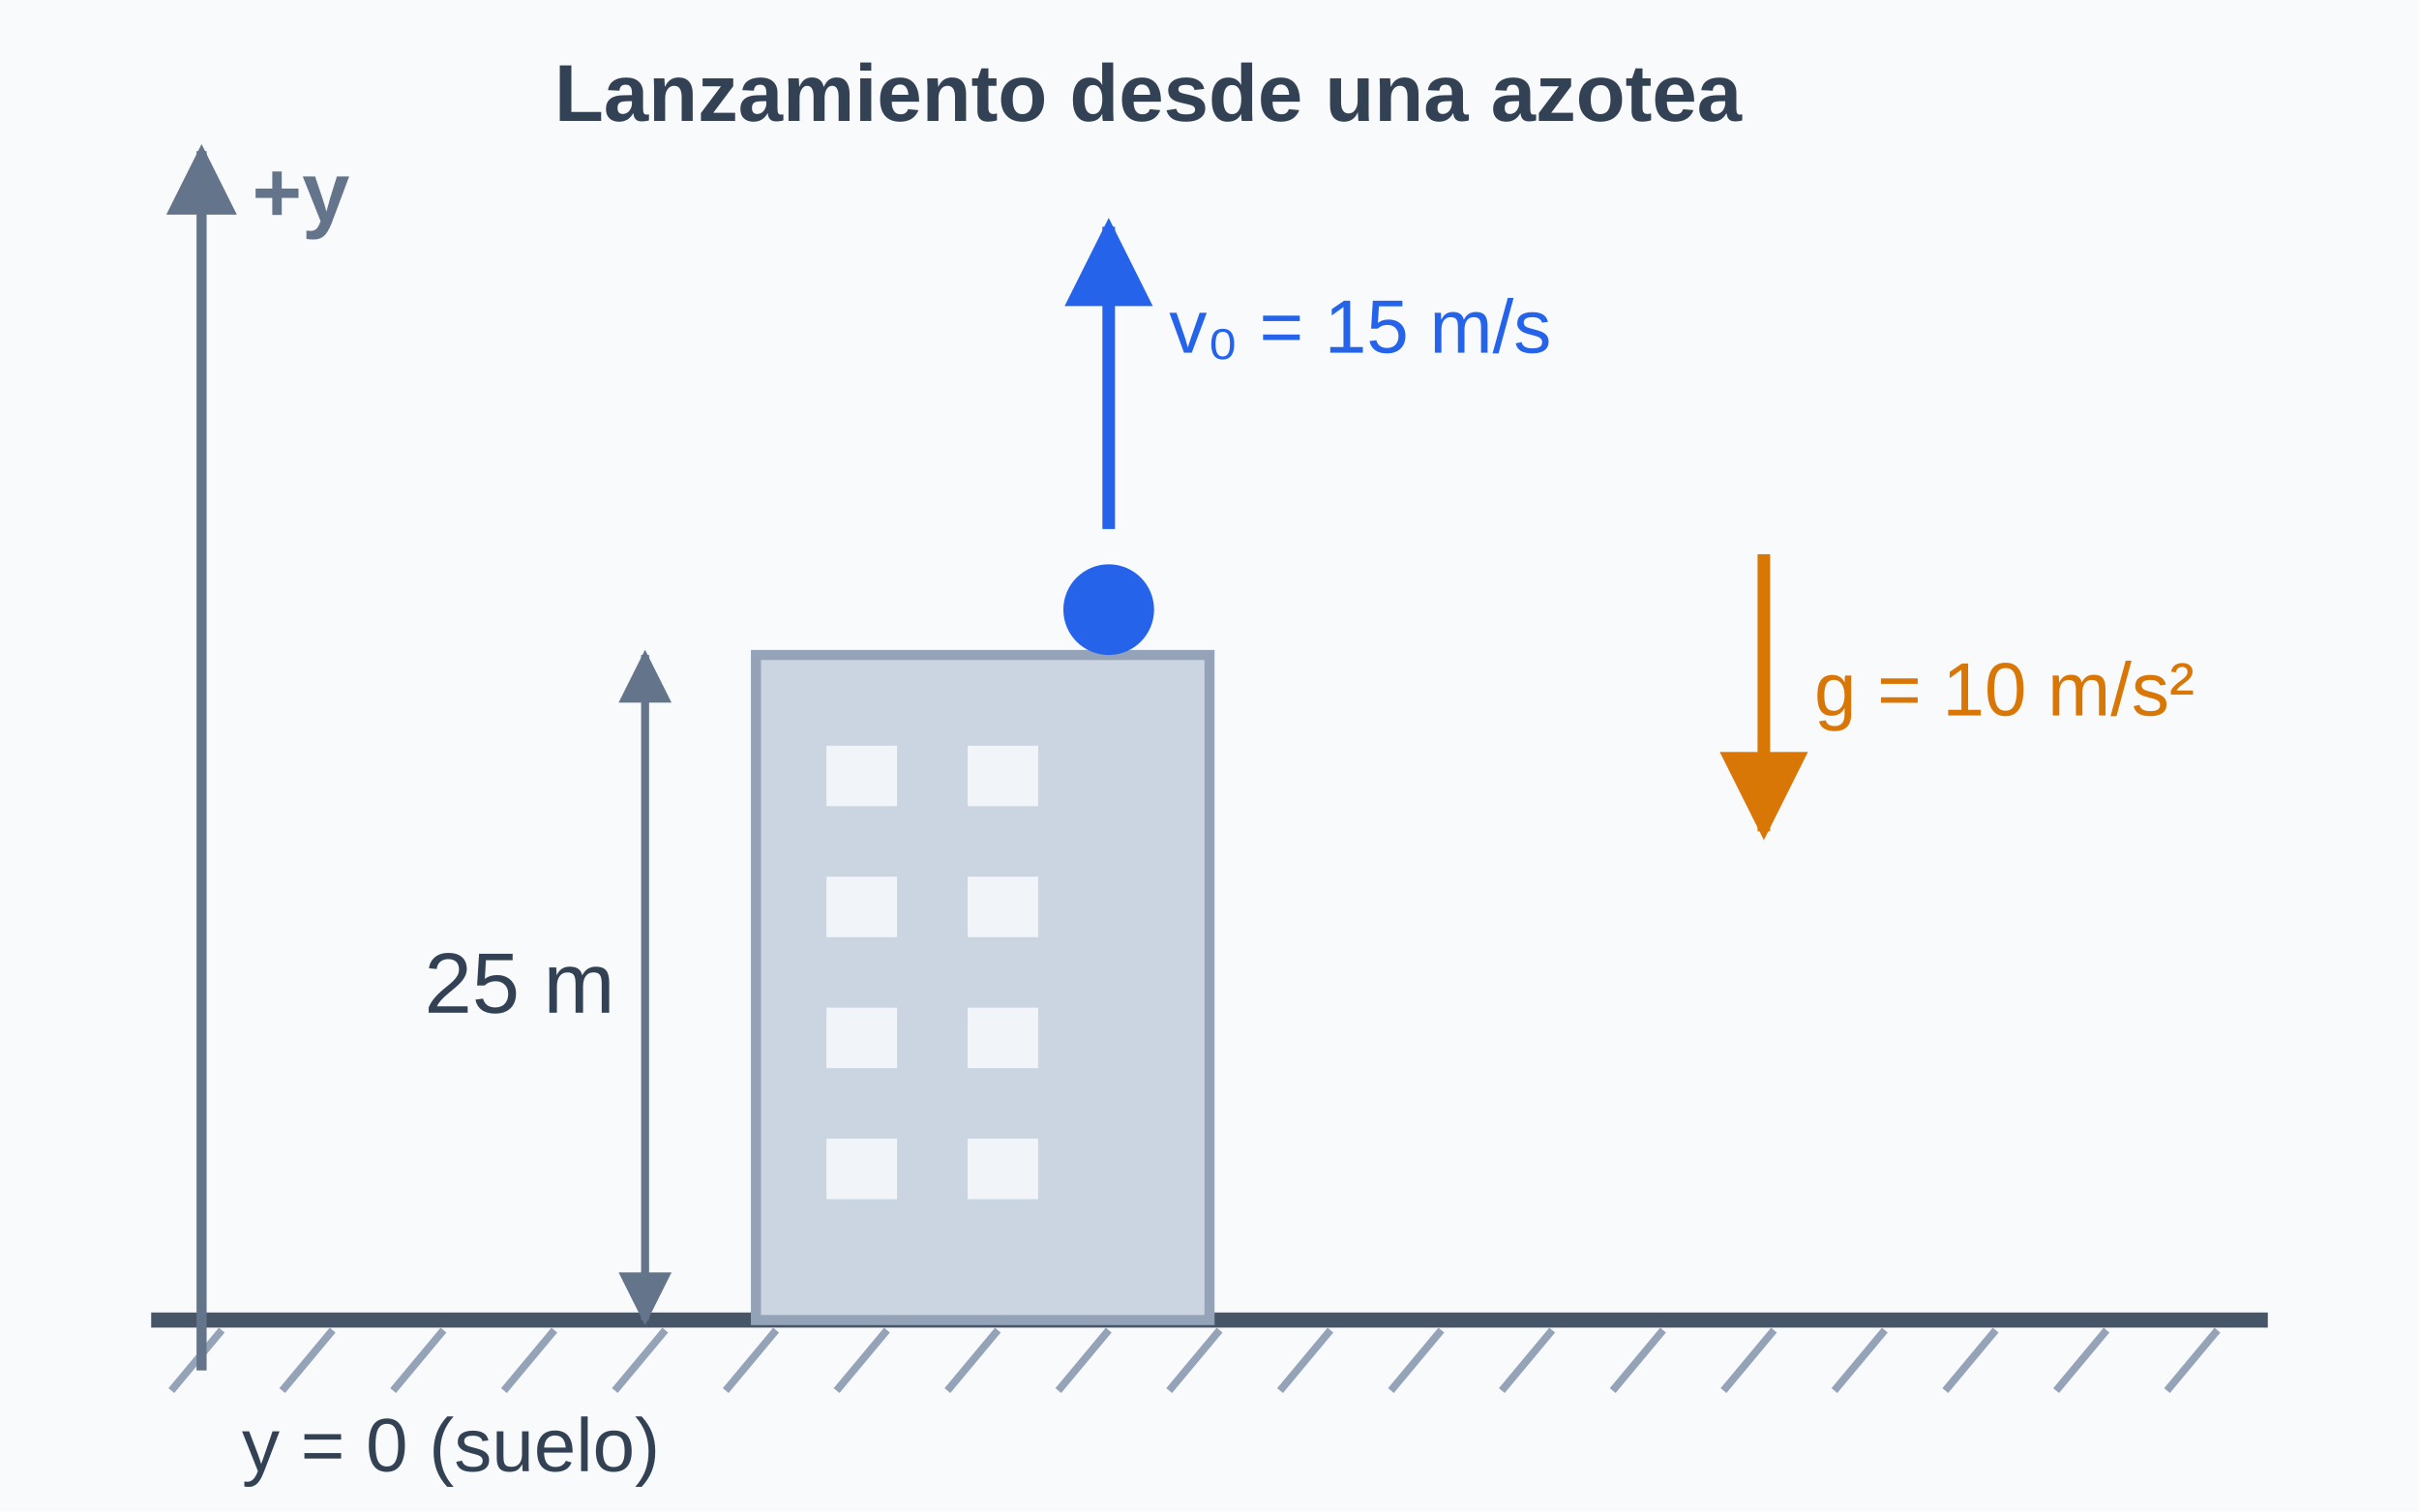
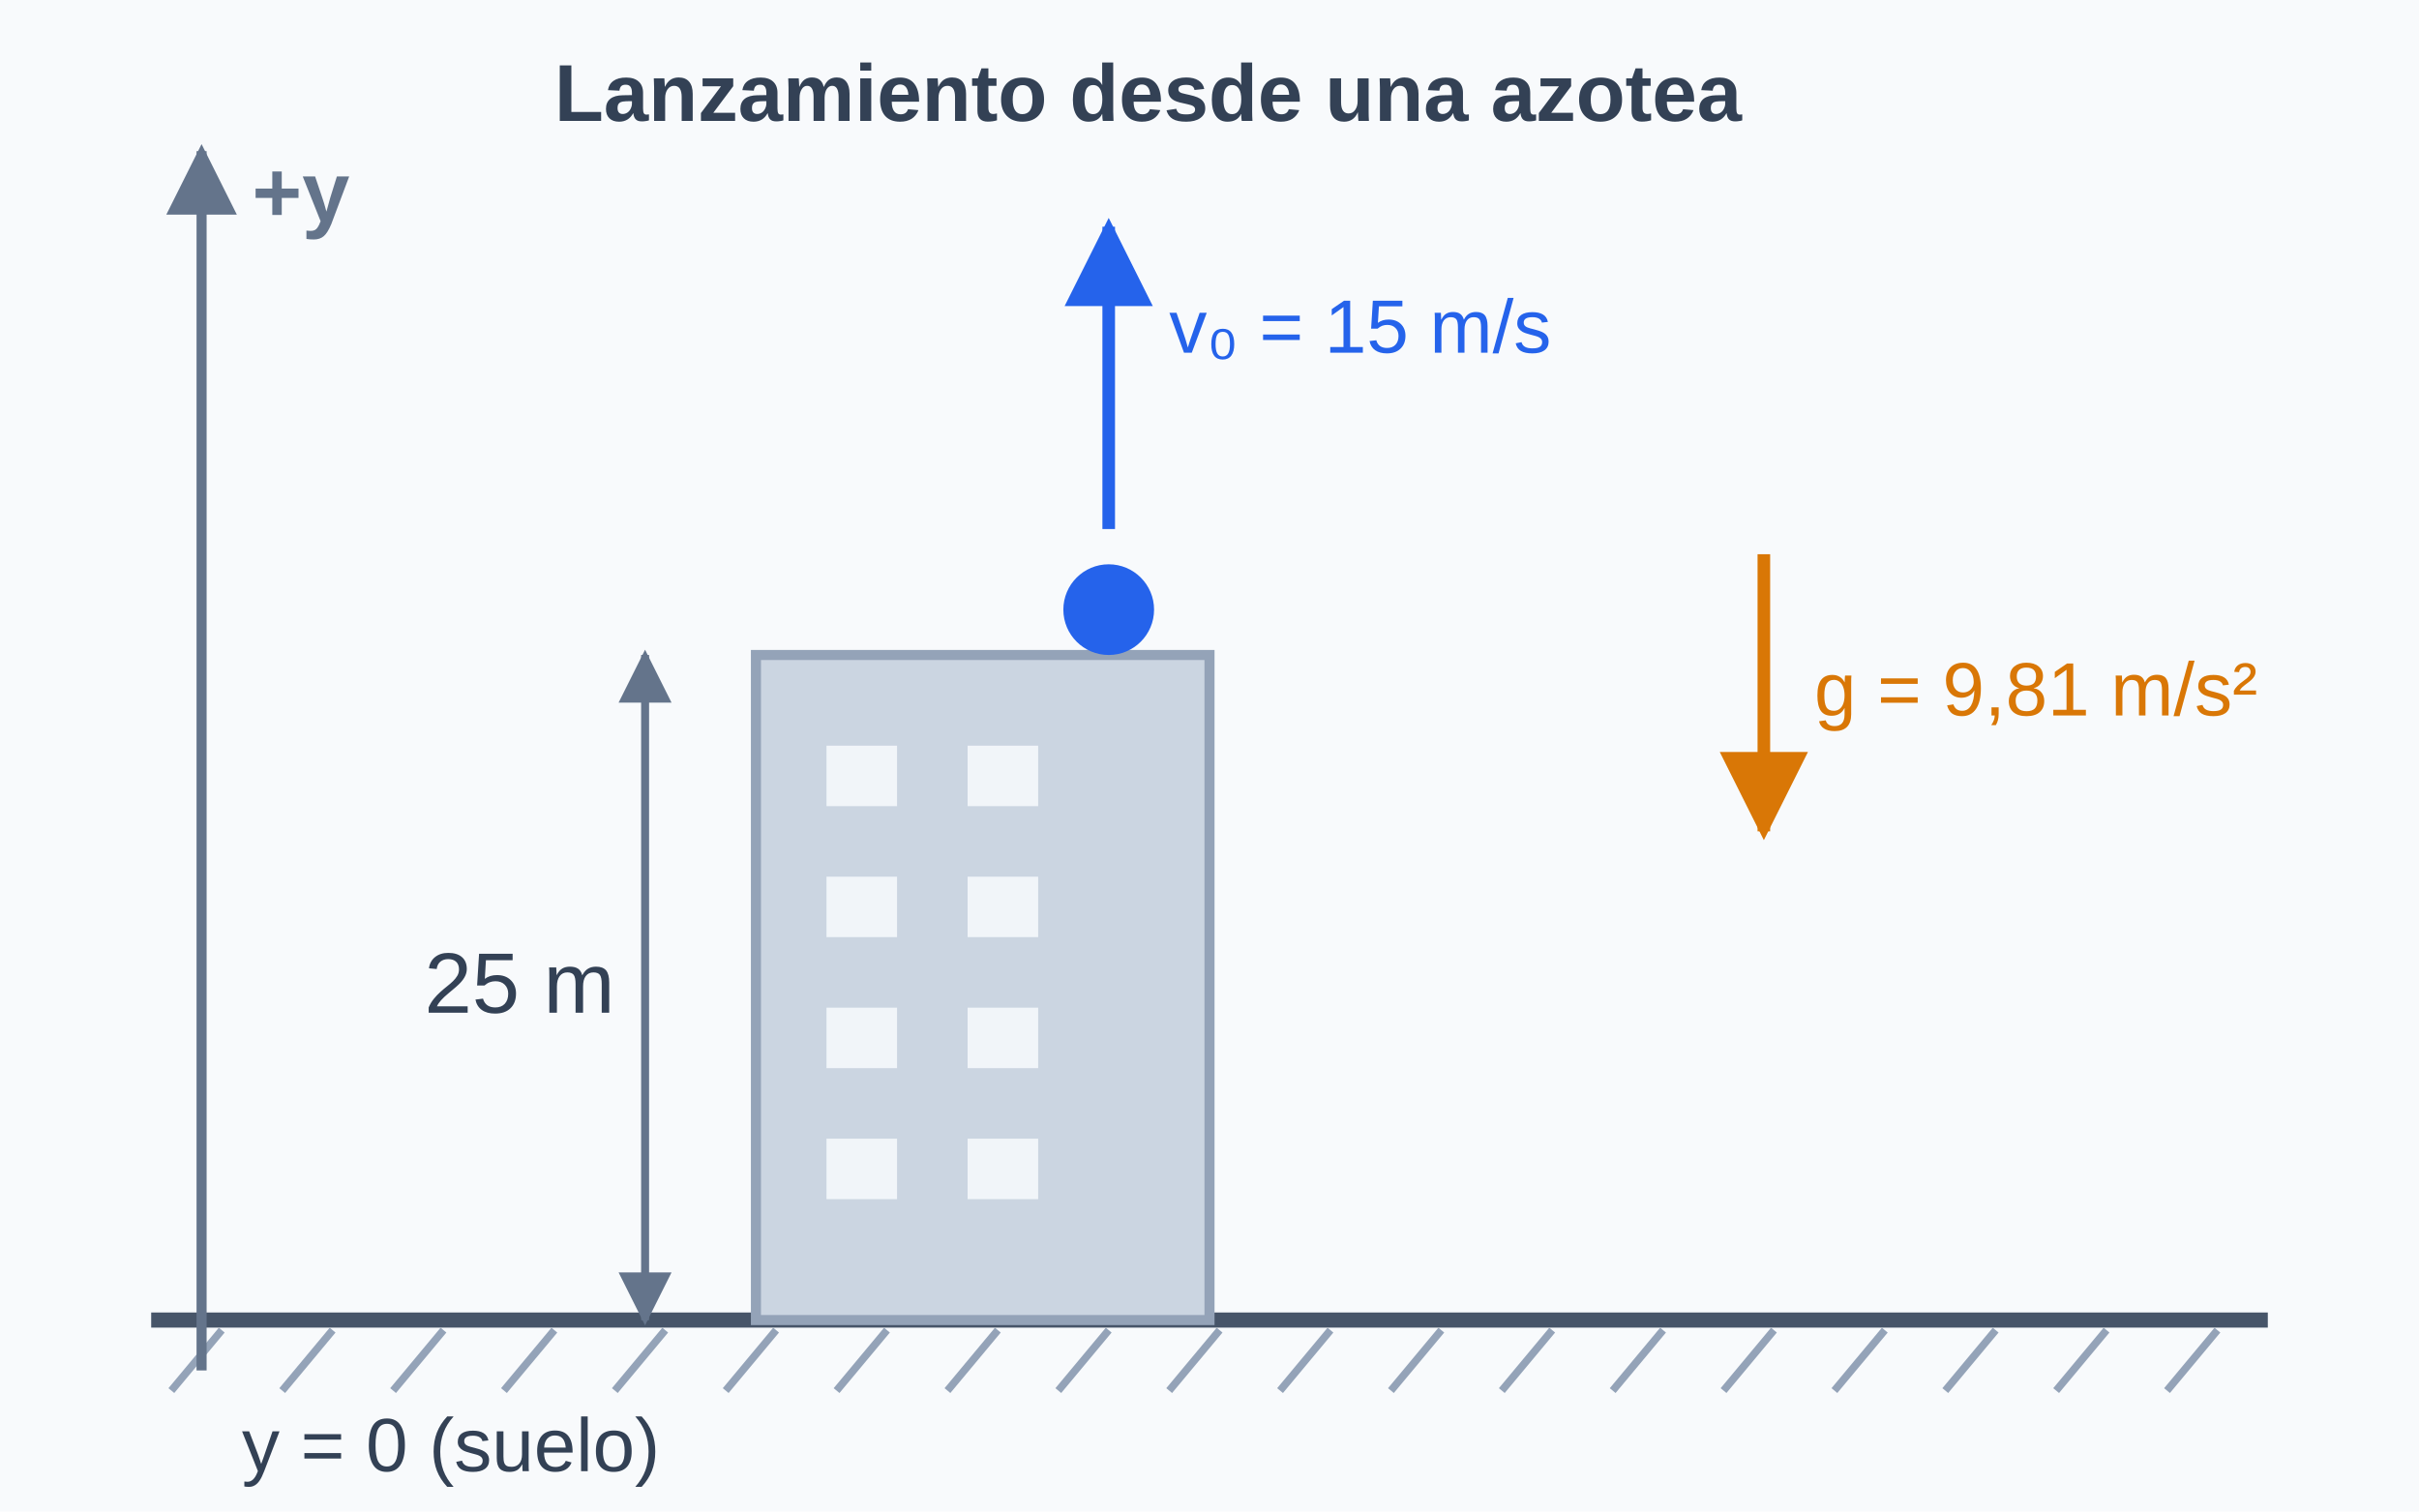
<svg xmlns="http://www.w3.org/2000/svg" viewBox="0 0 480 300" role="img" aria-labelledby="title desc">
  <defs>
    <marker id="a-axis" viewBox="0 0 10 10" refX="9" refY="5" markerWidth="7" markerHeight="7" orient="auto-start-reverse">
      <path d="M0 0 L10 5 L0 10 Z" fill="#64748b" />
    </marker>
    <marker id="a-blue" viewBox="0 0 10 10" refX="9" refY="5" markerWidth="7" markerHeight="7" orient="auto-start-reverse">
      <path d="M0 0 L10 5 L0 10 Z" fill="#2563eb" />
    </marker>
    <marker id="a-amber" viewBox="0 0 10 10" refX="9" refY="5" markerWidth="7" markerHeight="7" orient="auto-start-reverse">
      <path d="M0 0 L10 5 L0 10 Z" fill="#d97706" />
    </marker>
    <marker id="a-green" viewBox="0 0 10 10" refX="9" refY="5" markerWidth="7" markerHeight="7" orient="auto-start-reverse">
      <path d="M0 0 L10 5 L0 10 Z" fill="#16a34a" />
    </marker>
    <marker id="a-red" viewBox="0 0 10 10" refX="9" refY="5" markerWidth="7" markerHeight="7" orient="auto-start-reverse">
      <path d="M0 0 L10 5 L0 10 Z" fill="#dc2626" />
    </marker>
    <marker id="a-grey" viewBox="0 0 10 10" refX="9" refY="5" markerWidth="7" markerHeight="7" orient="auto-start-reverse">
      <path d="M0 0 L10 5 L0 10 Z" fill="#94a3b8" />
    </marker>
  </defs>
  <rect width="480" height="300" fill="#f8fafc" />
  <g font-family="Arial, sans-serif">
    <path d="M30.0 262.0 L450.0 262.0" fill="none" stroke="#475569" stroke-width="3" />
    <path d="M44.0 264.0 L34.0 276.0" fill="none" stroke="#94a3b8" stroke-width="1.5" />
    <path d="M66.0 264.0 L56.0 276.0" fill="none" stroke="#94a3b8" stroke-width="1.5" />
    <path d="M88.0 264.0 L78.0 276.0" fill="none" stroke="#94a3b8" stroke-width="1.5" />
    <path d="M110.0 264.0 L100.0 276.0" fill="none" stroke="#94a3b8" stroke-width="1.5" />
    <path d="M132.0 264.0 L122.0 276.0" fill="none" stroke="#94a3b8" stroke-width="1.5" />
    <path d="M154.0 264.0 L144.0 276.0" fill="none" stroke="#94a3b8" stroke-width="1.5" />
    <path d="M176.0 264.0 L166.0 276.0" fill="none" stroke="#94a3b8" stroke-width="1.5" />
    <path d="M198.0 264.0 L188.0 276.0" fill="none" stroke="#94a3b8" stroke-width="1.5" />
    <path d="M220.0 264.0 L210.0 276.0" fill="none" stroke="#94a3b8" stroke-width="1.5" />
    <path d="M242.0 264.0 L232.0 276.0" fill="none" stroke="#94a3b8" stroke-width="1.5" />
    <path d="M264.0 264.0 L254.0 276.0" fill="none" stroke="#94a3b8" stroke-width="1.5" />
    <path d="M286.0 264.0 L276.0 276.0" fill="none" stroke="#94a3b8" stroke-width="1.5" />
    <path d="M308.0 264.0 L298.0 276.0" fill="none" stroke="#94a3b8" stroke-width="1.5" />
    <path d="M330.0 264.0 L320.0 276.0" fill="none" stroke="#94a3b8" stroke-width="1.5" />
    <path d="M352.0 264.0 L342.0 276.0" fill="none" stroke="#94a3b8" stroke-width="1.5" />
    <path d="M374.0 264.0 L364.0 276.0" fill="none" stroke="#94a3b8" stroke-width="1.5" />
    <path d="M396.0 264.0 L386.0 276.0" fill="none" stroke="#94a3b8" stroke-width="1.5" />
    <path d="M418.0 264.0 L408.0 276.0" fill="none" stroke="#94a3b8" stroke-width="1.5" />
    <path d="M440.0 264.0 L430.0 276.0" fill="none" stroke="#94a3b8" stroke-width="1.5" />
    <path d="M40.0 272.0 L40.0 30.0" fill="none" stroke="#64748b" stroke-width="2" marker-end="url(#a-axis)" />
    <text x="50.0" y="44.0" font-size="17" text-anchor="start" fill="#64748b" font-weight="bold">+y</text>
    <text x="48.0" y="292.0" font-size="15" text-anchor="start" fill="#334155">y = 0 (suelo)</text>
    <rect x="150.0" y="130.0" width="90.0" height="132.0" rx="0" fill="#cbd5e1" stroke="#94a3b8" stroke-width="2" />
    <rect x="164.0" y="148.0" width="14.0" height="12.0" rx="0" fill="#f1f5f9" stroke="none" stroke-width="2" />
    <rect x="192.0" y="148.0" width="14.0" height="12.0" rx="0" fill="#f1f5f9" stroke="none" stroke-width="2" />
    <rect x="164.0" y="174.0" width="14.0" height="12.0" rx="0" fill="#f1f5f9" stroke="none" stroke-width="2" />
    <rect x="192.0" y="174.0" width="14.0" height="12.0" rx="0" fill="#f1f5f9" stroke="none" stroke-width="2" />
    <rect x="164.0" y="200.0" width="14.0" height="12.0" rx="0" fill="#f1f5f9" stroke="none" stroke-width="2" />
    <rect x="192.0" y="200.0" width="14.0" height="12.0" rx="0" fill="#f1f5f9" stroke="none" stroke-width="2" />
    <rect x="164.0" y="226.0" width="14.0" height="12.0" rx="0" fill="#f1f5f9" stroke="none" stroke-width="2" />
    <rect x="192.0" y="226.0" width="14.0" height="12.0" rx="0" fill="#f1f5f9" stroke="none" stroke-width="2" />
    <path d="M128.0 130.0 L128.0 262.0" fill="none" stroke="#64748b" stroke-width="1.5" marker-end="url(#a-axis)" />
    <path d="M128.0 262.0 L128.0 130.0" fill="none" stroke="#64748b" stroke-width="1.5" marker-end="url(#a-axis)" />
    <text x="122.0" y="201.0" font-size="17" text-anchor="end" fill="#334155">25 m</text>
    <circle cx="220.0" cy="121.0" r="9" fill="#2563eb" />
    <path d="M220.0 105.0 L220.0 45.0" fill="none" stroke="#2563eb" stroke-width="2.5" marker-end="url(#a-blue)" />
    <text x="232.0" y="70.0" font-size="15" text-anchor="start" fill="#2563eb">v₀ = 15 m/s</text>
    <path d="M350.0 110.0 L350.0 165.0" fill="none" stroke="#d97706" stroke-width="2.5" marker-end="url(#a-amber)" />
-     <text x="360.0" y="142.0" font-size="15" text-anchor="start" fill="#d97706">g = 10 m/s²</text>
+     <text x="360.0" y="142.0" font-size="15" text-anchor="start" fill="#d97706">g = 9,81 m/s²</text>
    <text x="110.0" y="24.0" font-size="16" text-anchor="start" fill="#334155" font-weight="bold">Lanzamiento desde una azotea</text>
  </g>
</svg>
